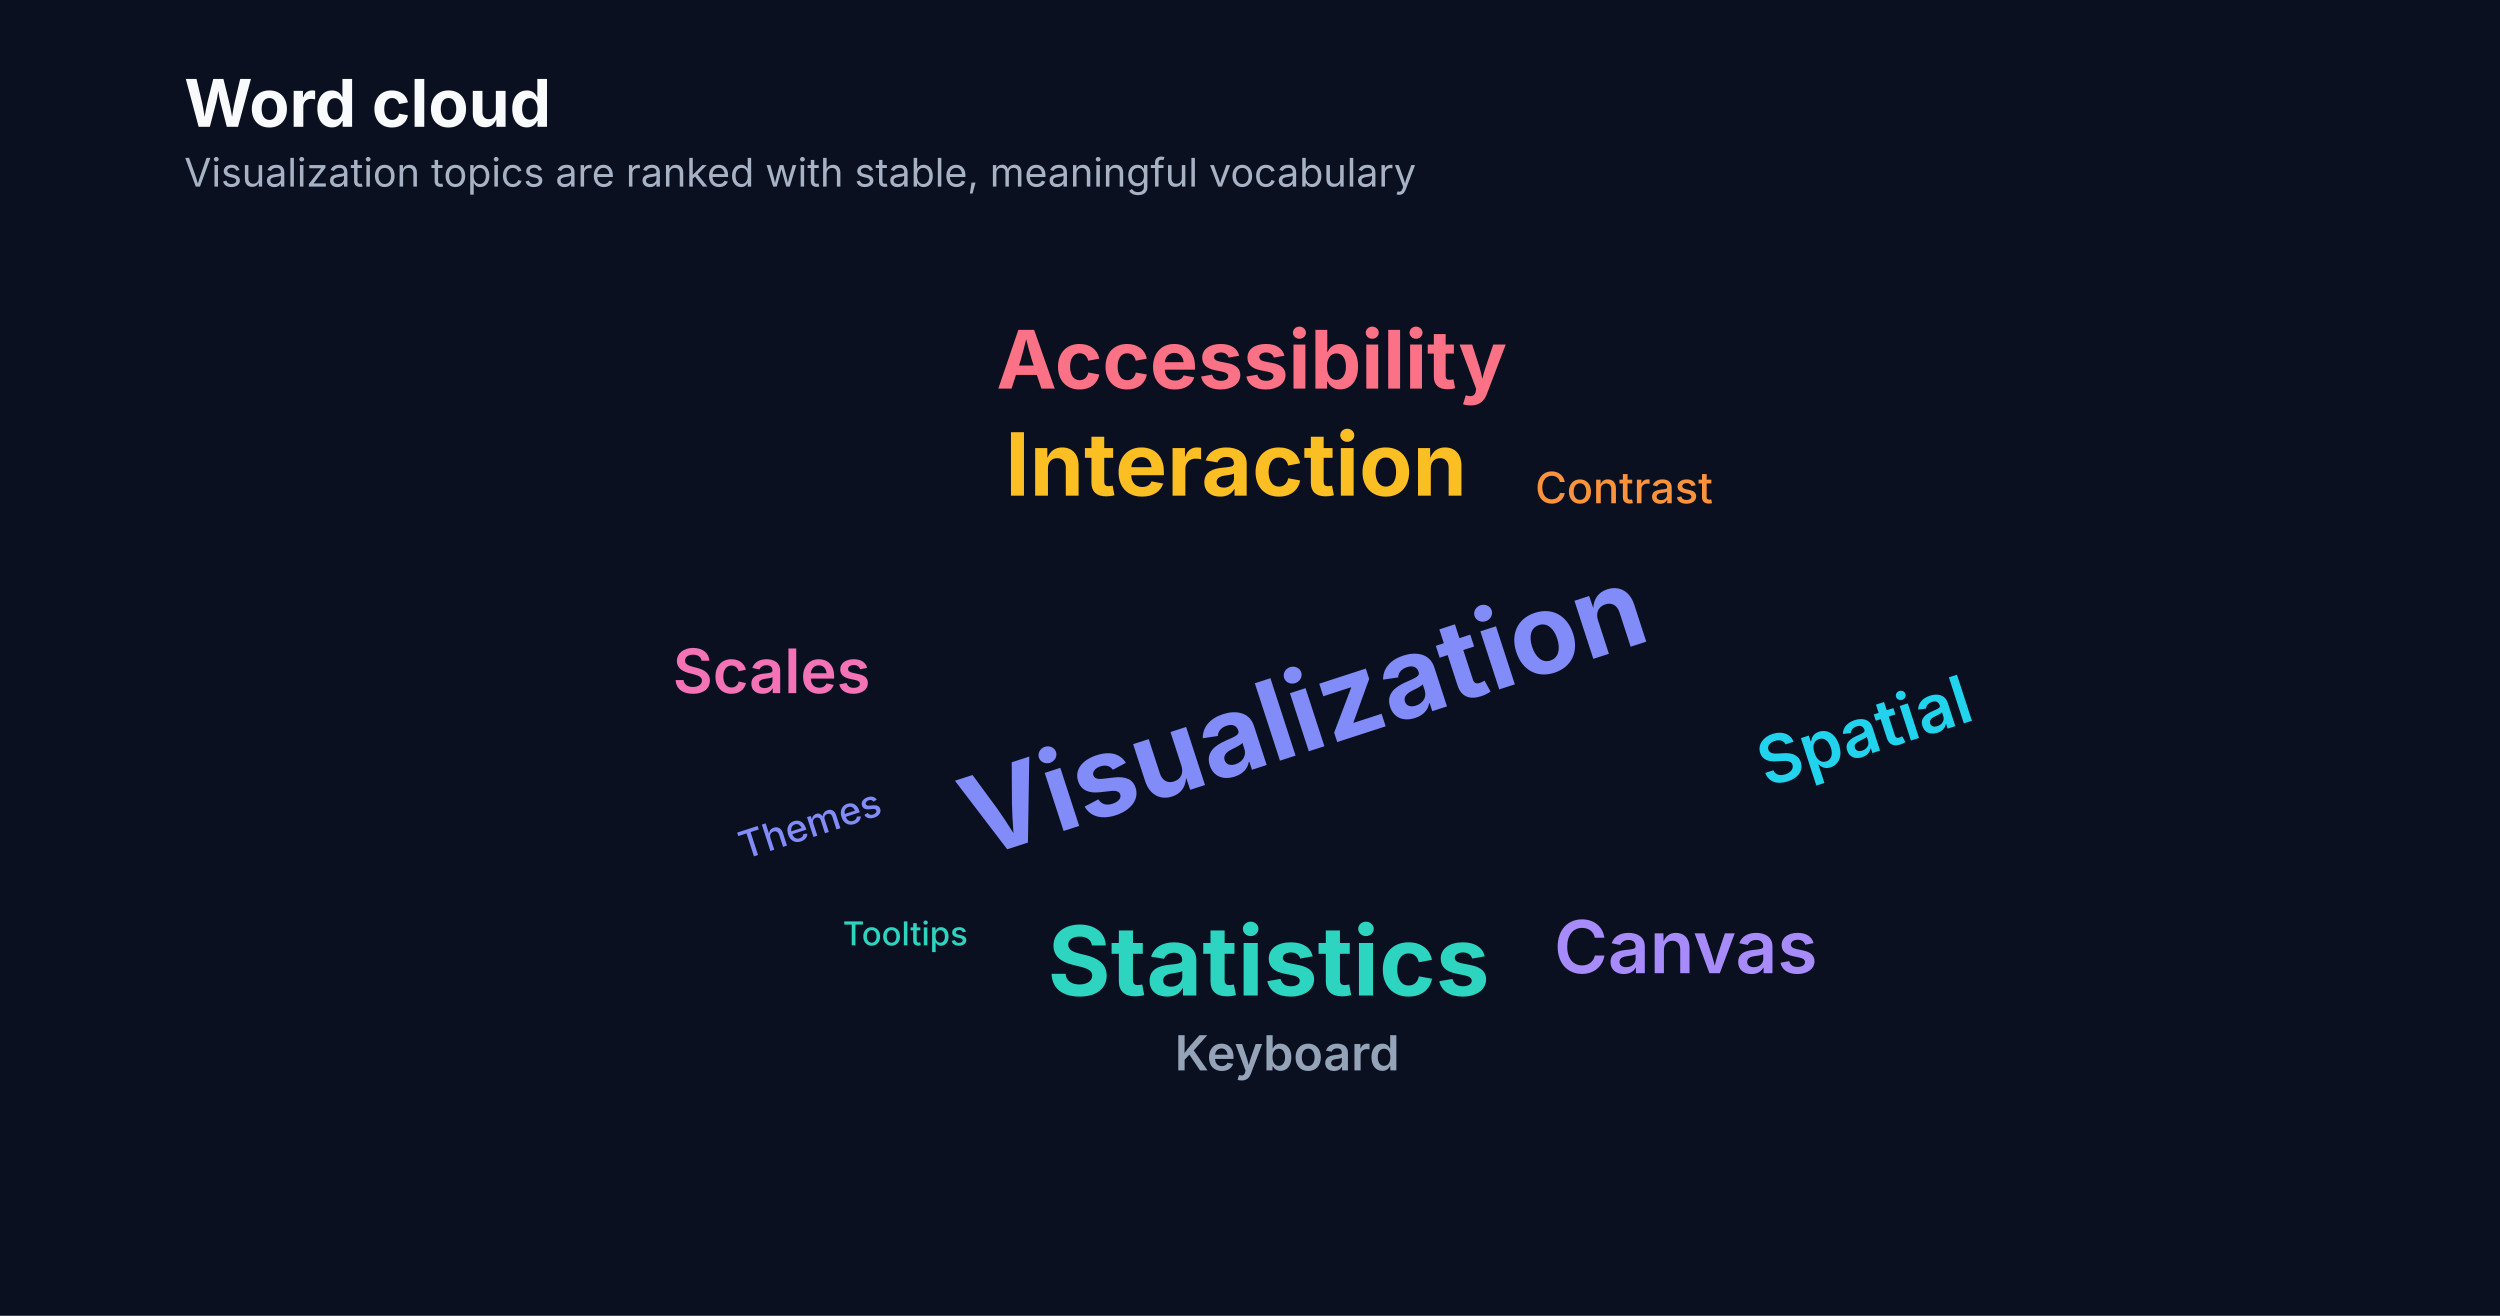
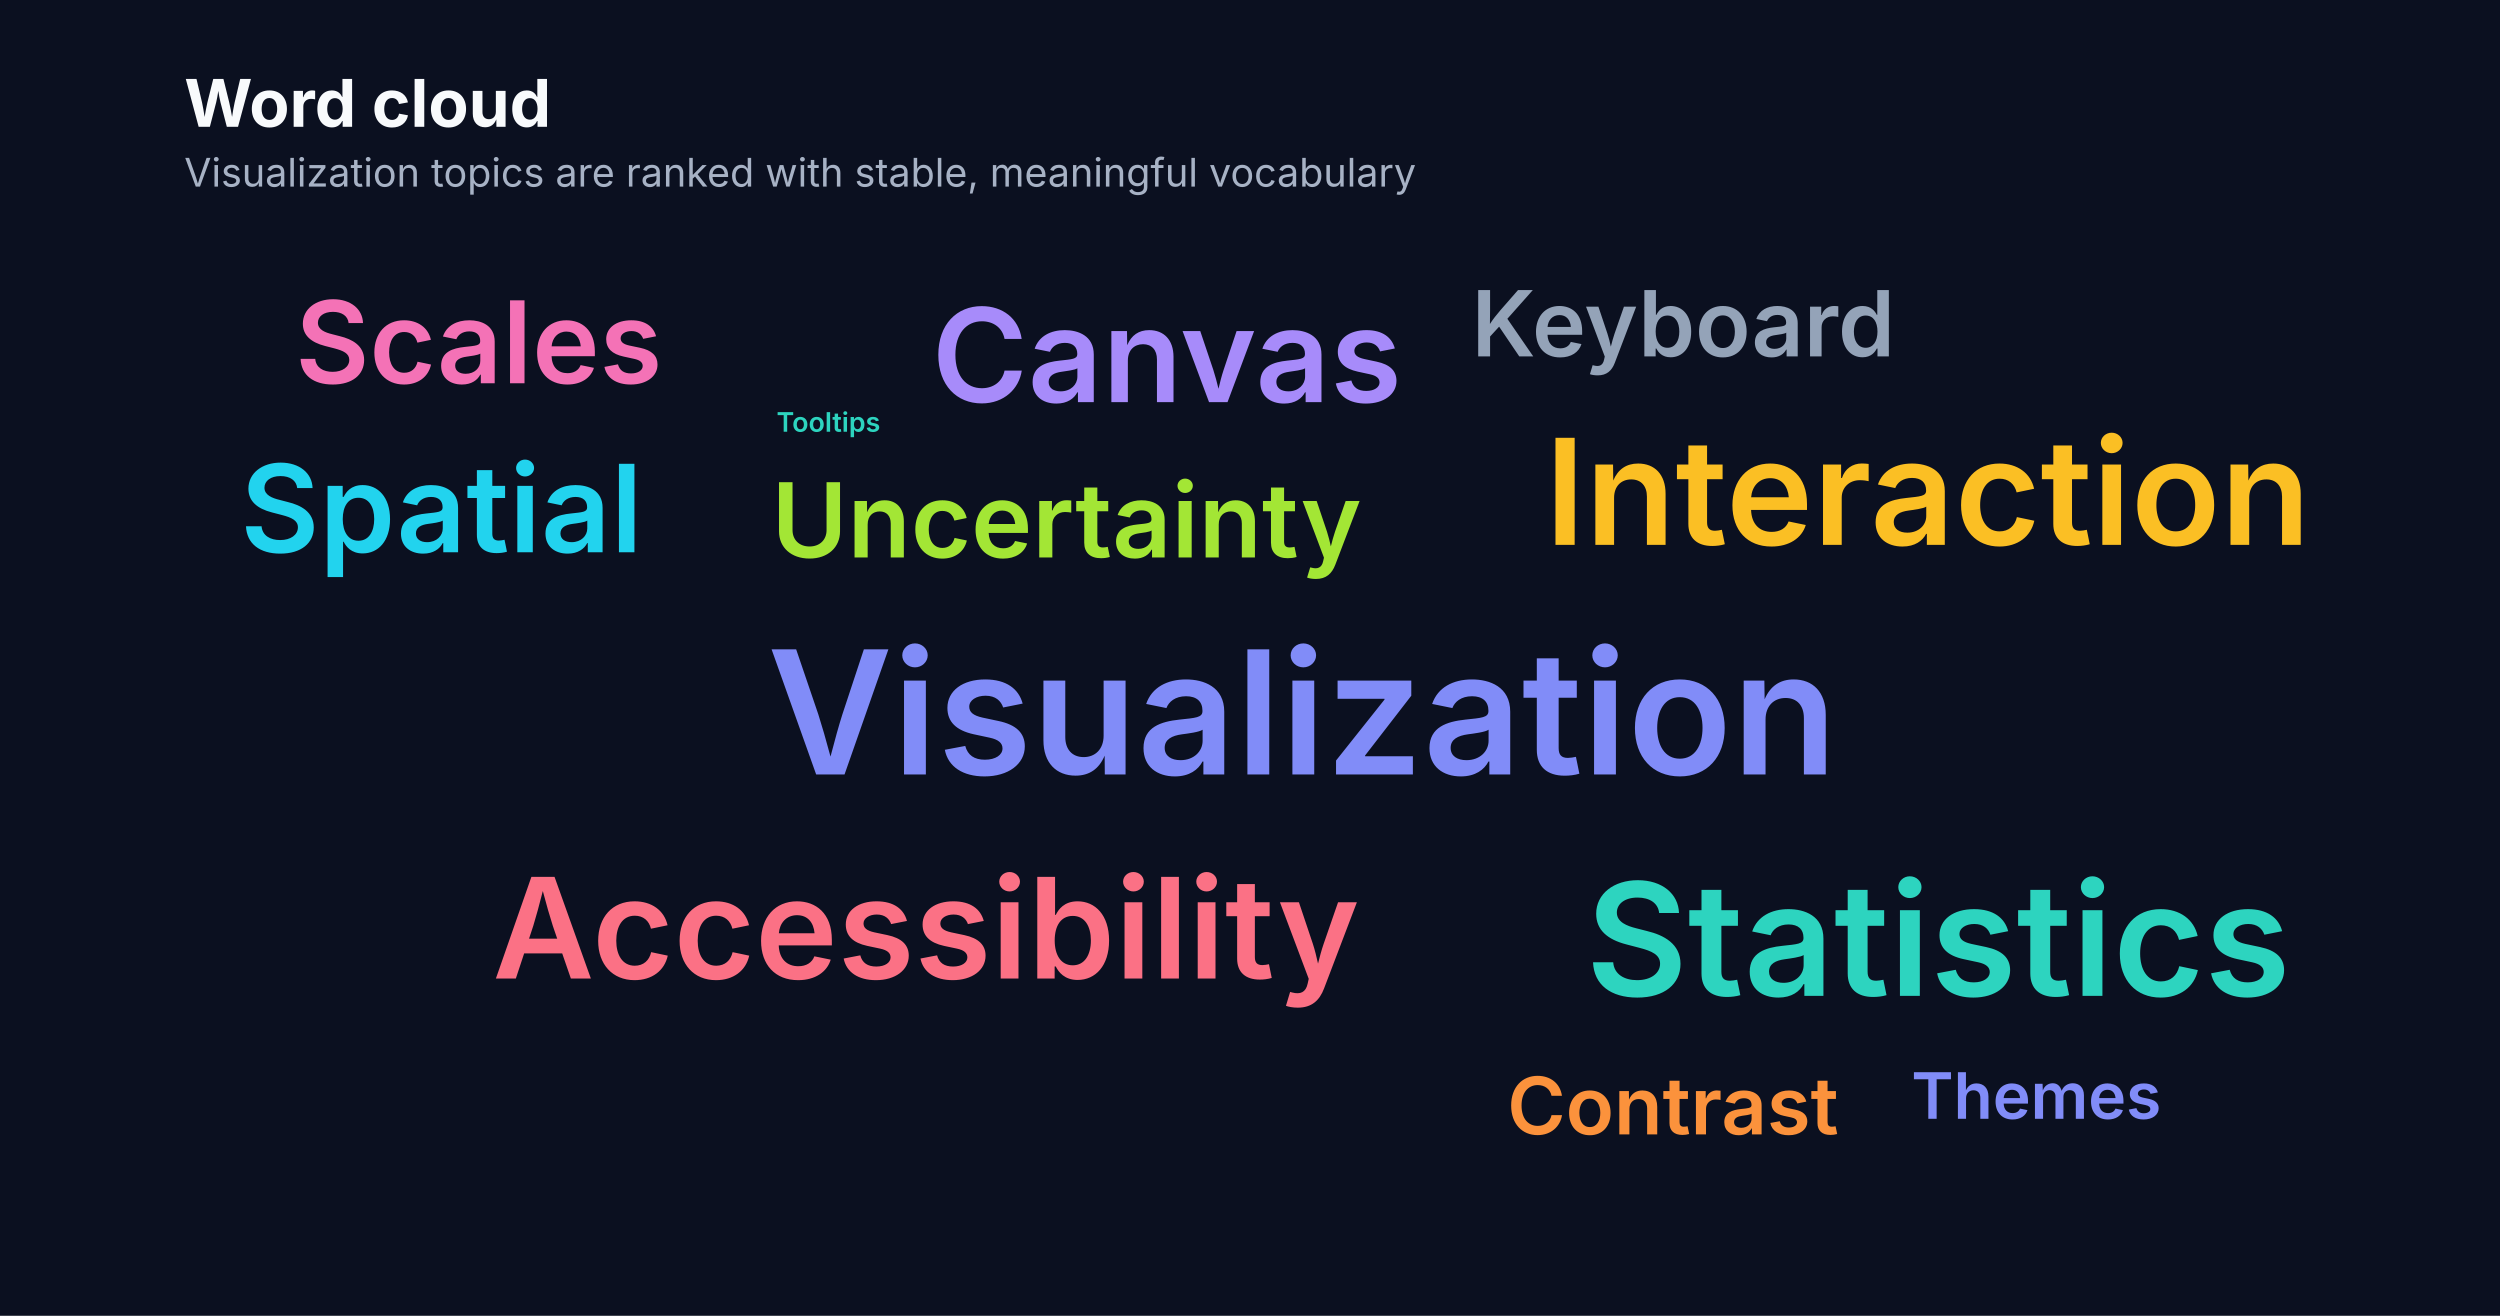
<svg xmlns="http://www.w3.org/2000/svg" width="760" height="400" viewBox="0 0 760 400" role="img" aria-labelledby="title description">
  <defs>
    <clipPath id="clip-1">
      <rect x="56" y="76" width="680" height="280" />
    </clipPath>
  </defs>
  <rect width="100%" height="100%" fill="#0b1020" />
  <g data-scene-node="scene:root">
    <g data-scene-node="layer-0:group" clip-path="url(#clip-1)">
-       <text data-scene-node="layer-0:word-cloud:11" x="275.218" y="283.754" fill="#2dd4bf" font-family="Inter, ui-sans-serif, system-ui, -apple-system, BlinkMacSystemFont, &quot;Segoe UI&quot;, sans-serif" font-size="10" font-weight="520" text-anchor="middle" dominant-baseline="central">Tooltips</text>
-       <text data-scene-node="layer-0:word-cloud:10" x="246.136" y="250.381" fill="#818cf8" font-family="Inter, ui-sans-serif, system-ui, -apple-system, BlinkMacSystemFont, &quot;Segoe UI&quot;, sans-serif" font-size="11.574" font-weight="534" text-anchor="middle" dominant-baseline="central" transform="rotate(-18 246.136 250.381)">Themes</text>
-       <text data-scene-node="layer-0:word-cloud:9" x="493.701" y="148.215" fill="#fb923c" font-family="Inter, ui-sans-serif, system-ui, -apple-system, BlinkMacSystemFont, &quot;Segoe UI&quot;, sans-serif" font-size="13.148" font-weight="549" text-anchor="middle" dominant-baseline="central">Contrast</text>
-       <text data-scene-node="layer-0:word-cloud:8" x="391.301" y="320.051" fill="#94a3b8" font-family="Inter, ui-sans-serif, system-ui, -apple-system, BlinkMacSystemFont, &quot;Segoe UI&quot;, sans-serif" font-size="14.721" font-weight="563" text-anchor="middle" dominant-baseline="central">Keyboard</text>
-       <text data-scene-node="layer-0:word-cloud:6" x="234.574" y="203.928" fill="#f472b6" font-family="Inter, ui-sans-serif, system-ui, -apple-system, BlinkMacSystemFont, &quot;Segoe UI&quot;, sans-serif" font-size="18.656" font-weight="599" text-anchor="middle" dominant-baseline="central">Scales</text>
-       <text data-scene-node="layer-0:word-cloud:5" x="566.645" y="222.032" fill="#22d3ee" font-family="Inter, ui-sans-serif, system-ui, -apple-system, BlinkMacSystemFont, &quot;Segoe UI&quot;, sans-serif" font-size="20.23" font-weight="614" text-anchor="middle" dominant-baseline="central" transform="rotate(-18 566.645 222.032)">Spatial</text>
-       <text data-scene-node="layer-0:word-cloud:4" x="512.466" y="287.785" fill="#a78bfa" font-family="Inter, ui-sans-serif, system-ui, -apple-system, BlinkMacSystemFont, &quot;Segoe UI&quot;, sans-serif" font-size="22.197" font-weight="632" text-anchor="middle" dominant-baseline="central">Canvas</text>
-       <text data-scene-node="layer-0:word-cloud:3" x="380.501" y="109.21" fill="#fb7185" font-family="Inter, ui-sans-serif, system-ui, -apple-system, BlinkMacSystemFont, &quot;Segoe UI&quot;, sans-serif" font-size="24.557" font-weight="653" text-anchor="middle" dominant-baseline="central">Accessibility</text>
-       <text data-scene-node="layer-0:word-cloud:2" x="375.759" y="141.043" fill="#fbbf24" font-family="Inter, ui-sans-serif, system-ui, -apple-system, BlinkMacSystemFont, &quot;Segoe UI&quot;, sans-serif" font-size="26.525" font-weight="671" text-anchor="middle" dominant-baseline="central">Interaction</text>
-       <text data-scene-node="layer-0:word-cloud:1" x="385.662" y="292.004" fill="#2dd4bf" font-family="Inter, ui-sans-serif, system-ui, -apple-system, BlinkMacSystemFont, &quot;Segoe UI&quot;, sans-serif" font-size="29.279" font-weight="697" text-anchor="middle" dominant-baseline="central">Statistics</text>
-       <text data-scene-node="layer-0:word-cloud:0" x="396" y="216" fill="#818cf8" font-family="Inter, ui-sans-serif, system-ui, -apple-system, BlinkMacSystemFont, &quot;Segoe UI&quot;, sans-serif" font-size="34" font-weight="740" text-anchor="middle" dominant-baseline="central" transform="rotate(-18 396 216)">Visualization</text>
+       <text data-scene-node="layer-0:word-cloud:0" x="395.916" y="216.427" fill="#818cf8" font-family="Inter, ui-sans-serif, system-ui, -apple-system, BlinkMacSystemFont, &quot;Segoe UI&quot;, sans-serif" font-size="52.258" font-weight="600" text-anchor="middle" dominant-baseline="central">Visualization</text>
+       <text data-scene-node="layer-0:word-cloud:1" x="589.197" y="285.389" fill="#2dd4bf" font-family="Inter, ui-sans-serif, system-ui, -apple-system, BlinkMacSystemFont, &quot;Segoe UI&quot;, sans-serif" font-size="47.684" font-weight="600" text-anchor="middle" dominant-baseline="central">Statistics</text>
+       <text data-scene-node="layer-0:word-cloud:2" x="586.011" y="149.371" fill="#fbbf24" font-family="Inter, ui-sans-serif, system-ui, -apple-system, BlinkMacSystemFont, &quot;Segoe UI&quot;, sans-serif" font-size="44.752" font-weight="600" text-anchor="middle" dominant-baseline="central">Interaction</text>
+       <text data-scene-node="layer-0:word-cloud:3" x="281.507" y="282.023" fill="#fb7185" font-family="Inter, ui-sans-serif, system-ui, -apple-system, BlinkMacSystemFont, &quot;Segoe UI&quot;, sans-serif" font-size="42.505" font-weight="600" text-anchor="middle" dominant-baseline="central">Accessibility</text>
+       <text data-scene-node="layer-0:word-cloud:4" x="354.711" y="107.846" fill="#a78bfa" font-family="Inter, ui-sans-serif, system-ui, -apple-system, BlinkMacSystemFont, &quot;Segoe UI&quot;, sans-serif" font-size="39.598" font-weight="600" text-anchor="middle" dominant-baseline="central">Canvas</text>
+       <text data-scene-node="layer-0:word-cloud:5" x="134.204" y="154.441" fill="#22d3ee" font-family="Inter, ui-sans-serif, system-ui, -apple-system, BlinkMacSystemFont, &quot;Segoe UI&quot;, sans-serif" font-size="36.952" font-weight="600" text-anchor="middle" dominant-baseline="central">Spatial</text>
+       <text data-scene-node="layer-0:word-cloud:6" x="145.538" y="103.903" fill="#f472b6" font-family="Inter, ui-sans-serif, system-ui, -apple-system, BlinkMacSystemFont, &quot;Segoe UI&quot;, sans-serif" font-size="34.645" font-weight="600" text-anchor="middle" dominant-baseline="central">Scales</text>
+       <text data-scene-node="layer-0:word-cloud:7" x="324.215" y="158.022" fill="#a3e635" font-family="Inter, ui-sans-serif, system-ui, -apple-system, BlinkMacSystemFont, &quot;Segoe UI&quot;, sans-serif" font-size="31.442" font-weight="600" text-anchor="middle" dominant-baseline="central">Uncertainty</text>
+       <text data-scene-node="layer-0:word-cloud:8" x="511.706" y="98.263" fill="#94a3b8" font-family="Inter, ui-sans-serif, system-ui, -apple-system, BlinkMacSystemFont, &quot;Segoe UI&quot;, sans-serif" font-size="27.722" font-weight="600" text-anchor="middle" dominant-baseline="central">Keyboard</text>
+       <text data-scene-node="layer-0:word-cloud:9" x="508.55" y="336.07" fill="#fb923c" font-family="Inter, ui-sans-serif, system-ui, -apple-system, BlinkMacSystemFont, &quot;Segoe UI&quot;, sans-serif" font-size="24.133" font-weight="600" text-anchor="middle" dominant-baseline="central">Contrast</text>
+       <text data-scene-node="layer-0:word-cloud:10" x="619.038" y="333.03" fill="#818cf8" font-family="Inter, ui-sans-serif, system-ui, -apple-system, BlinkMacSystemFont, &quot;Segoe UI&quot;, sans-serif" font-size="19.456" font-weight="600" text-anchor="middle" dominant-baseline="central">Themes</text>
+       <text data-scene-node="layer-0:word-cloud:11" x="251.843" y="128.277" fill="#2dd4bf" font-family="Inter, ui-sans-serif, system-ui, -apple-system, BlinkMacSystemFont, &quot;Segoe UI&quot;, sans-serif" font-size="8.165" font-weight="600" text-anchor="middle" dominant-baseline="central">Tooltips</text>
    </g>
    <text data-scene-node="chart:title" x="56" y="24" fill="#f8fafc" font-family="Inter, ui-sans-serif, system-ui, -apple-system, BlinkMacSystemFont, &quot;Segoe UI&quot;, sans-serif" font-size="20" font-weight="700" text-anchor="start" dominant-baseline="text-before-edge">Word cloud</text>
    <text data-scene-node="chart:subtitle" x="56" y="48" fill="#a7b2c5" font-family="Inter, ui-sans-serif, system-ui, -apple-system, BlinkMacSystemFont, &quot;Segoe UI&quot;, sans-serif" font-size="12" font-weight="400" text-anchor="start" dominant-baseline="text-before-edge">Visualization topics are ranked with stable, meaningful vocabulary</text>
  </g>
</svg>
